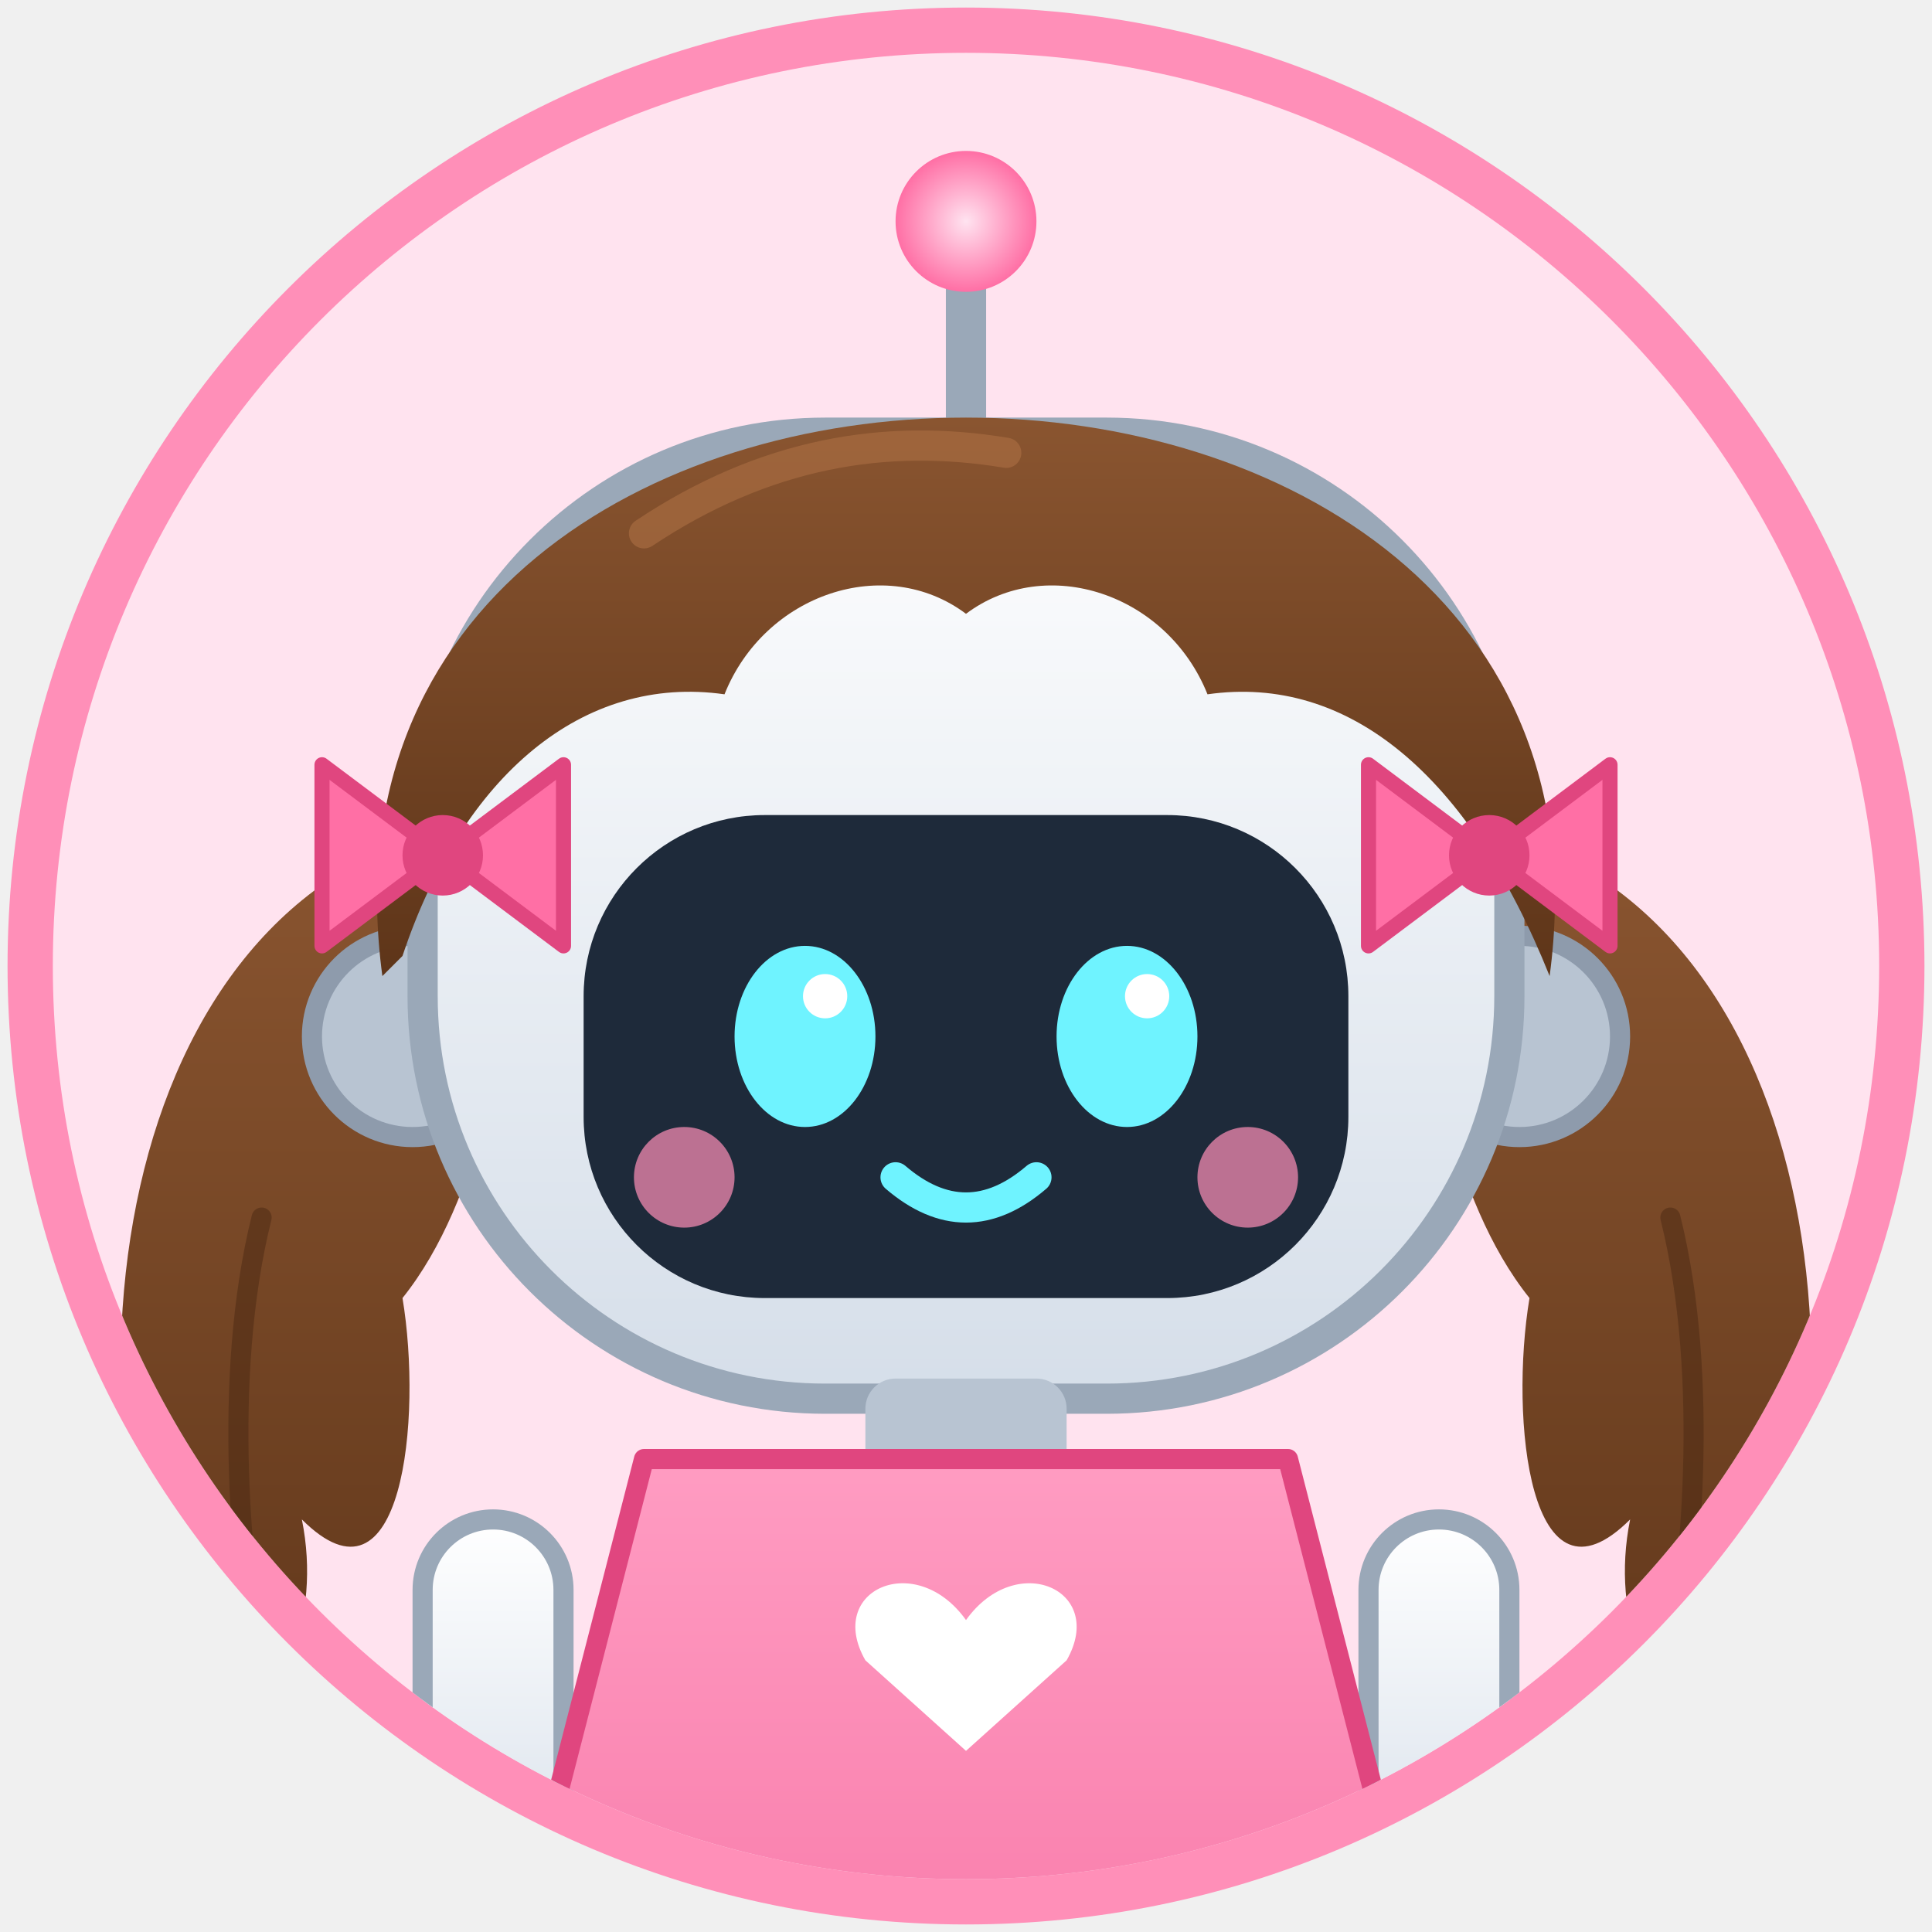
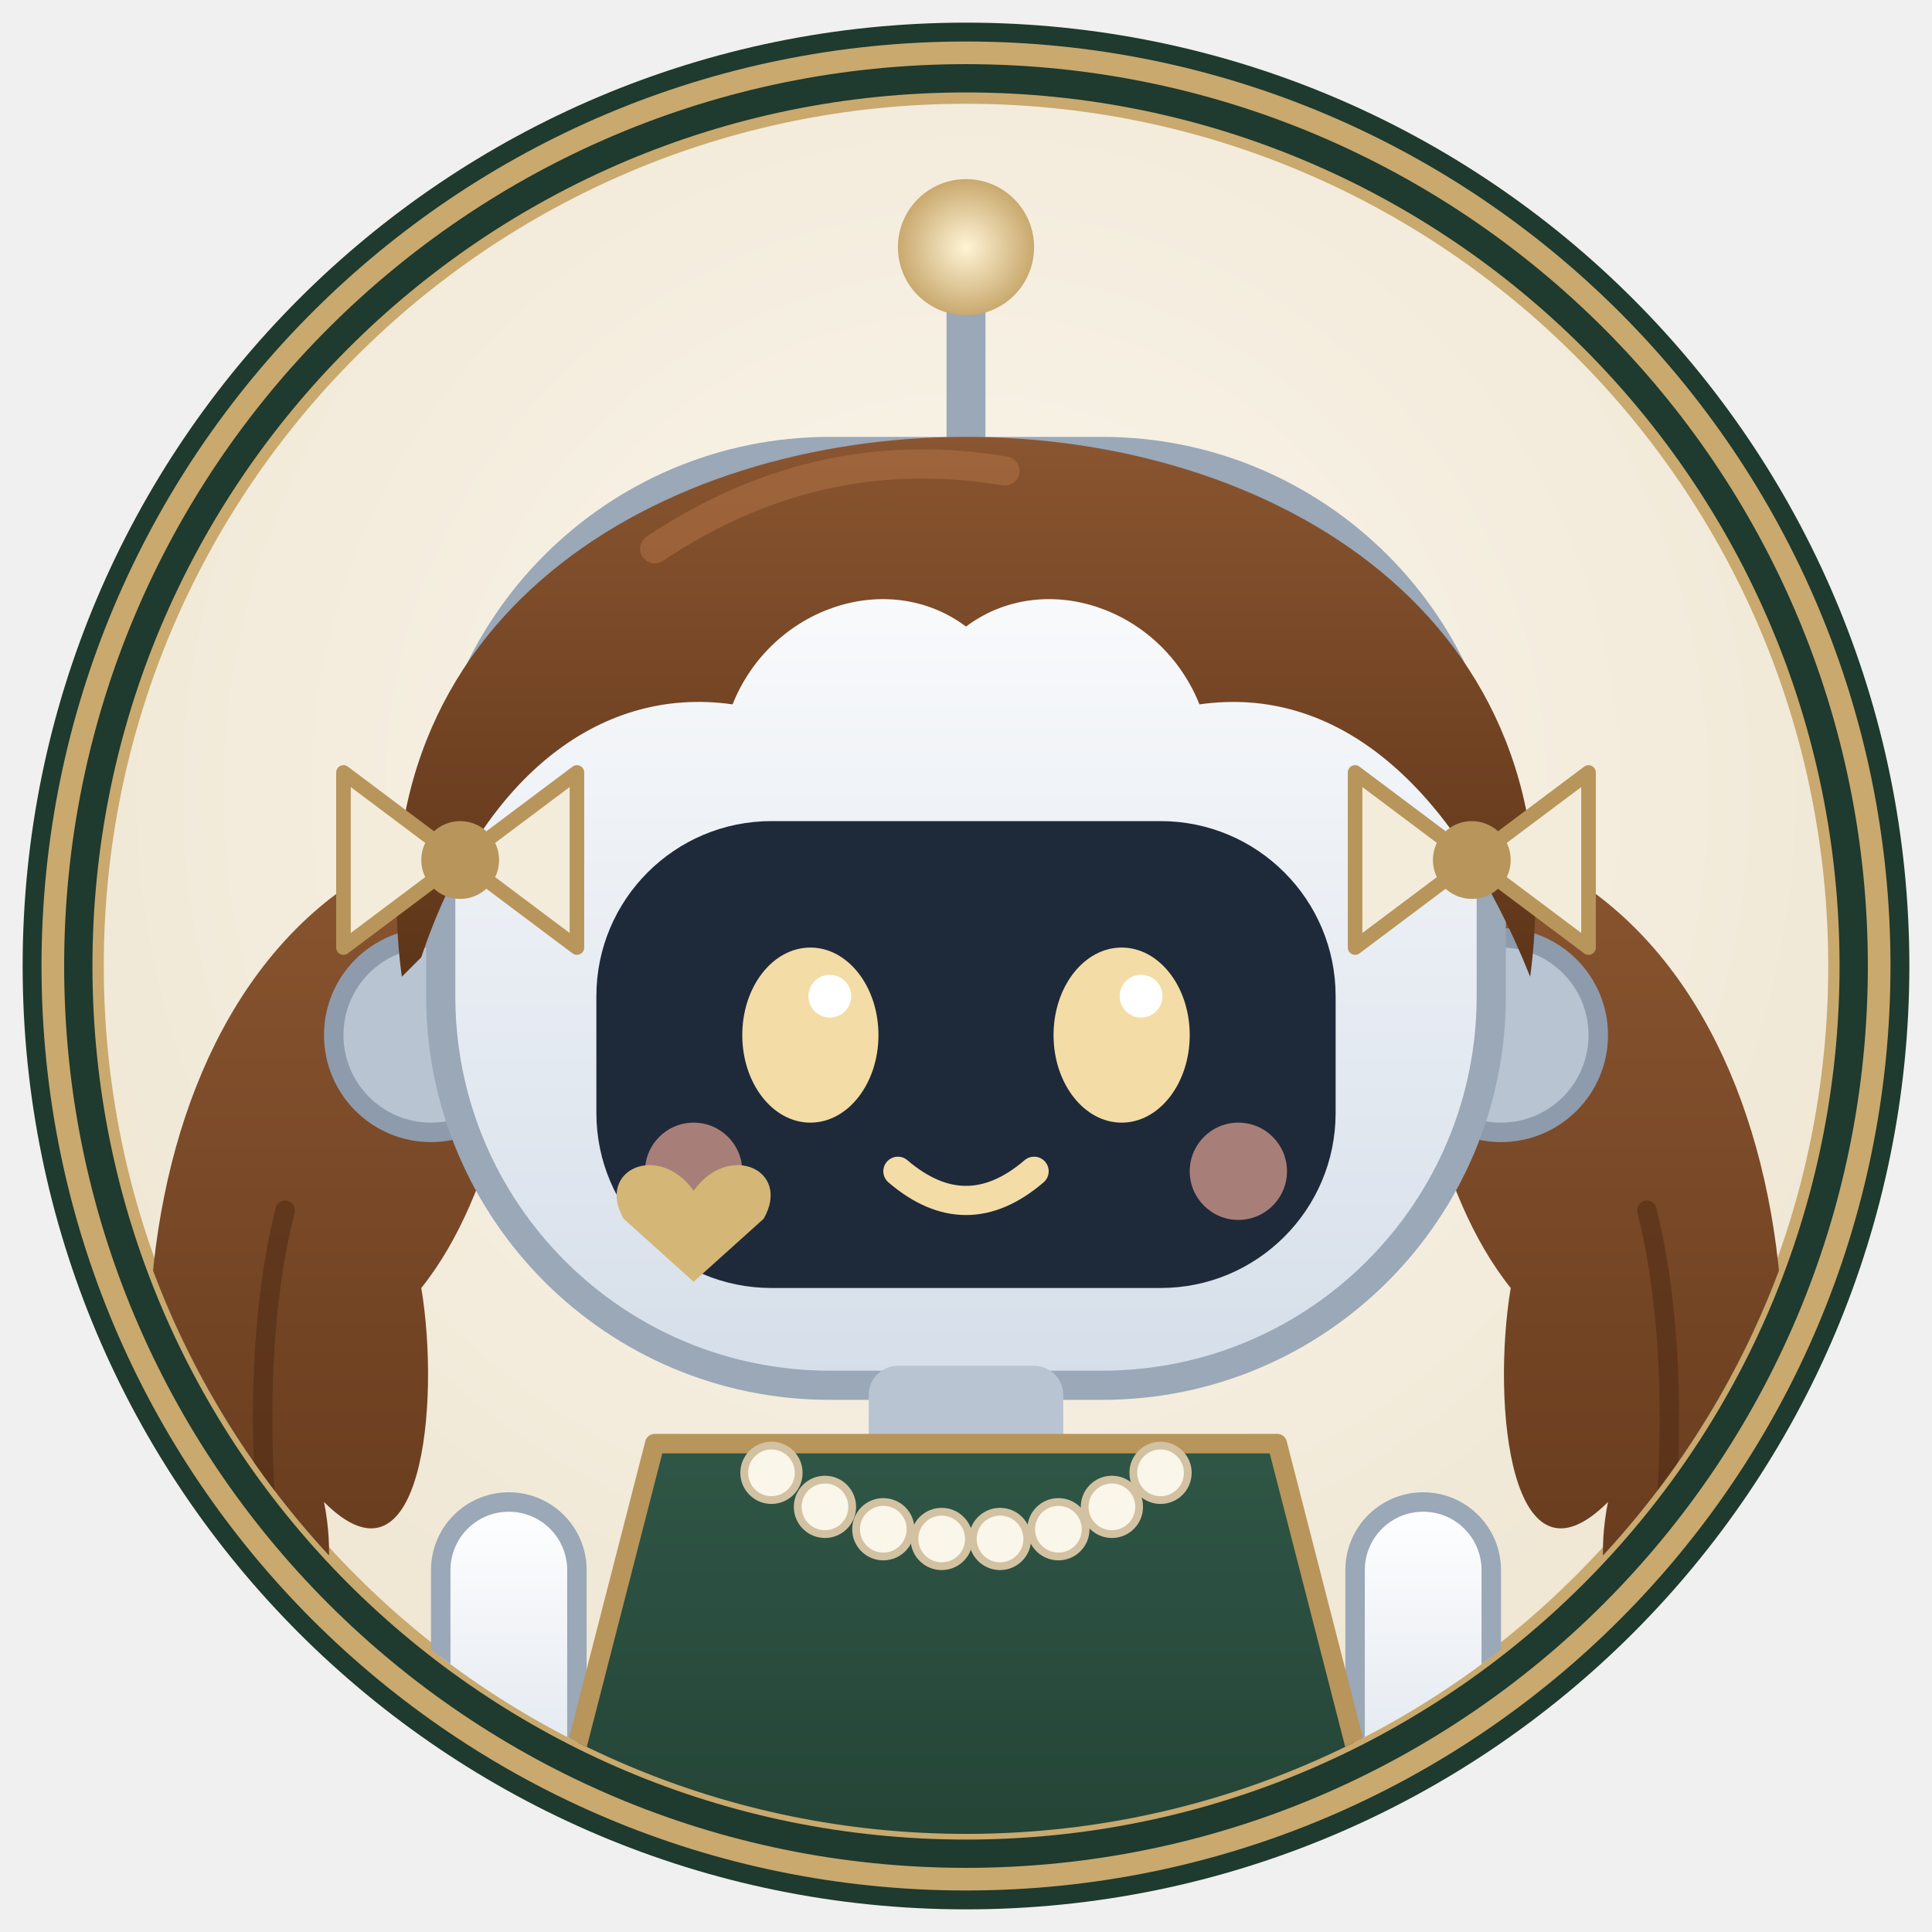
<svg xmlns="http://www.w3.org/2000/svg" viewBox="0 0 256 256" width="256" height="256">
+   <style>
+ .dress-top{ stop-color: #2f5646; }
+ .dress-bot{ stop-color: #1b3529; }
+ .dress{ stroke: #b8955a; }
+ .emblem{ fill: #d4b676; transform: scale(.72); transform-origin: 100px 153px; }
+ .dots{ display: none; }
+ .hem,
+ .pearls{ display: inline; }
+ .bow{ fill: #f4ecdb; stroke: #b8955a; }
+ .bow-knot{ fill: #b8955a; }
+ .glow-in{ stop-color: #fff4d6; }
+ .glow-out{ stop-color: #c9a96e; }
+ .eye{ fill: #f3dca6; }
+ .mouth{ stroke: #f3dca6; }
+ .blush{ fill: #e3a393; }
+ .shoe{ fill: #3b2a1e; }
+   </style>
  <defs>
    <clipPath id="round">
-       <circle cx="128" cy="128" r="121" />
+       <circle cx="128" cy="128" r="115" />
    </clipPath>
+     <radialGradient id="bgIvory" cx=".5" cy=".4" r=".7">
+       <stop offset="0" stop-color="#FBF7EE" />
+       <stop offset="1" stop-color="#EDE3CE" />
+     </radialGradient>
  </defs>
-   <circle cx="128" cy="128" r="124" fill="#FFE3EF" stroke="#FF8FB8" stroke-width="6" />
+   <circle cx="128" cy="128" r="125" fill="#1F3A2E" />
+   <circle cx="128" cy="128" r="121" fill="none" stroke="#C9A96E" stroke-width="3" />
+   <circle cx="128" cy="128" r="115" fill="url(#bgIvory)" stroke="#C9A96E" stroke-width="1.5" />
  <g clip-path="url(#round)">
-     <svg x="8" y="12" width="240" height="240" viewBox="10 -2 180 180">
+     <svg x="12" y="16" width="232" height="232" viewBox="10 -2 180 180">
      <defs>
        <linearGradient id="metal" x1="0" y1="0" x2="0" y2="1">
          <stop offset="0" stop-color="#FFFFFF" />
          <stop offset="1" stop-color="#D5DEE9" />
        </linearGradient>
        <linearGradient id="hair" x1="0" y1="0" x2="0" y2="1">
          <stop offset="0" stop-color="#8A5530" />
          <stop offset="1" stop-color="#5E3519" />
        </linearGradient>
        <linearGradient id="dress" x1="0" y1="0" x2="0" y2="1">
-           <stop offset="0" stop-color="#FF9CC2" />
-           <stop offset="1" stop-color="#F56FA1" />
+           <stop class="dress-top" offset="0" stop-color="#FF9CC2" />
+           <stop class="dress-bot" offset="1" stop-color="#F56FA1" />
        </linearGradient>
        <radialGradient id="glow">
-           <stop offset="0" stop-color="#FFE3F0" />
-           <stop offset="1" stop-color="#FF6FA5" />
+           <stop class="glow-in" offset="0" stop-color="#FFE3F0" />
+           <stop class="glow-out" offset="1" stop-color="#FF6FA5" />
        </radialGradient>
      </defs>
      <g class="pigtail pigtail-left">
        <path d="M46 72 C14 82 8 132 26 168 C32 158 36 150 34 140 C44 150 46 130 44 118 C52 108 54 92 56 82 Z" fill="url(#hair)" />
        <path d="M30 110 C26 126 28 146 30 156" stroke="#4A2812" stroke-width="2" fill="none" stroke-linecap="round" opacity=".5" />
      </g>
      <g class="pigtail pigtail-right">
        <path d="M154 72 C186 82 192 132 174 168 C168 158 164 150 166 140 C156 150 154 130 156 118 C148 108 146 92 144 82 Z" fill="url(#hair)" />
        <path d="M170 110 C174 126 172 146 170 156" stroke="#4A2812" stroke-width="2" fill="none" stroke-linecap="round" opacity=".5" />
      </g>
      <line x1="100" y1="34" x2="100" y2="14" stroke="#9AA8B8" stroke-width="4" stroke-linecap="round" />
      <circle class="antenna-light" cx="100" cy="11" r="7" fill="url(#glow)" />
      <circle cx="45" cy="92" r="10" fill="#B8C4D2" stroke="#8E9BAC" stroke-width="2" />
      <circle cx="155" cy="92" r="10" fill="#B8C4D2" stroke="#8E9BAC" stroke-width="2" />
      <rect x="46" y="32" width="108" height="96" rx="40" fill="url(#metal)" stroke="#9AA8B8" stroke-width="3" />
      <path d="M42 86 C32 12 168 12 158 86 C150 66 138 56 124 58 C120 48 108 44 100 50 C92 44 80 48 76 58 C62 56 50 66 44 84 Z" fill="url(#hair)" />
      <path d="M68 42 C80 34 92 32 104 34" stroke="#A76B40" stroke-width="3" fill="none" stroke-linecap="round" opacity=".7" />
      <g transform="translate(48 74)">
-         <path d="M0 0 L-12 -9 L-12 9 Z M0 0 L12 -9 L12 9 Z" fill="#FF6FA5" stroke="#E0467F" stroke-width="1.5" stroke-linejoin="round" />
-         <circle r="4" fill="#E0467F" />
+         <path class="bow" d="M0 0 L-12 -9 L-12 9 Z M0 0 L12 -9 L12 9 Z" fill="#FF6FA5" stroke="#E0467F" stroke-width="1.5" stroke-linejoin="round" />
+         <circle class="bow-knot" r="4" fill="#E0467F" />
      </g>
      <g transform="translate(152 74)">
-         <path d="M0 0 L-12 -9 L-12 9 Z M0 0 L12 -9 L12 9 Z" fill="#FF6FA5" stroke="#E0467F" stroke-width="1.5" stroke-linejoin="round" />
-         <circle r="4" fill="#E0467F" />
+         <path class="bow" d="M0 0 L-12 -9 L-12 9 Z M0 0 L12 -9 L12 9 Z" fill="#FF6FA5" stroke="#E0467F" stroke-width="1.5" stroke-linejoin="round" />
+         <circle class="bow-knot" r="4" fill="#E0467F" />
      </g>
      <rect x="62" y="70" width="76" height="48" rx="18" fill="#1E2A3A" />
      <g class="eyes">
-         <ellipse cx="84" cy="92" rx="7" ry="9" fill="#6FF3FF" />
-         <ellipse cx="116" cy="92" rx="7" ry="9" fill="#6FF3FF" />
+         <ellipse class="eye" cx="84" cy="92" rx="7" ry="9" fill="#6FF3FF" />
+         <ellipse class="eye" cx="116" cy="92" rx="7" ry="9" fill="#6FF3FF" />
        <circle cx="86" cy="88" r="2.2" fill="#FFFFFF" />
        <circle cx="118" cy="88" r="2.2" fill="#FFFFFF" />
      </g>
-       <circle cx="72" cy="106" r="5" fill="#FF8FB8" opacity=".7" />
-       <circle cx="128" cy="106" r="5" fill="#FF8FB8" opacity=".7" />
+       <circle class="blush" cx="72" cy="106" r="5" fill="#FF8FB8" opacity=".7" />
+       <circle class="blush" cx="128" cy="106" r="5" fill="#FF8FB8" opacity=".7" />
      <path class="mouth" d="M93 106 Q100 112 107 106" stroke="#6FF3FF" stroke-width="3" fill="none" stroke-linecap="round" />
      <rect x="90" y="126" width="20" height="10" rx="3" fill="#B8C4D2" />
      <g class="arm arm-left">
        <rect x="46" y="140" width="14" height="40" rx="7" fill="url(#metal)" stroke="#9AA8B8" stroke-width="2" />
        <circle cx="53" cy="184" r="7" fill="#B8C4D2" />
      </g>
      <g class="arm arm-right">
        <rect x="140" y="140" width="14" height="40" rx="7" fill="url(#metal)" stroke="#9AA8B8" stroke-width="2" />
        <circle cx="147" cy="184" r="7" fill="#B8C4D2" />
      </g>
-       <path d="M68 134 L132 134 L150 204 Q100 214 50 204 Z" fill="url(#dress)" stroke="#E0467F" stroke-width="2" stroke-linejoin="round" />
-       <path d="M100 150 C95 143 86 147 90 154 L100 163 L110 154 C114 147 105 143 100 150 Z" fill="#FFFFFF" />
-       <circle cx="80" cy="186" r="3" fill="#FFFFFF" opacity=".6" />
-       <circle cx="100" cy="192" r="3" fill="#FFFFFF" opacity=".6" />
-       <circle cx="120" cy="186" r="3" fill="#FFFFFF" opacity=".6" />
+       <path class="dress" d="M68 134 L132 134 L150 204 Q100 214 50 204 Z" fill="url(#dress)" stroke="#E0467F" stroke-width="2" stroke-linejoin="round" />
+       <path class="emblem" d="M100 150 C95 143 86 147 90 154 L100 163 L110 154 C114 147 105 143 100 150 Z" fill="#FFFFFF" />
+       <g class="dots">
+         <circle cx="80" cy="186" r="3" fill="#FFFFFF" opacity=".6" />
+         <circle cx="100" cy="192" r="3" fill="#FFFFFF" opacity=".6" />
+         <circle cx="120" cy="186" r="3" fill="#FFFFFF" opacity=".6" />
+       </g>
+       <path class="hem" d="M55 196 Q100 206 145 196" stroke="#C9A96E" stroke-width="2" fill="none" display="none" />
+       <g class="pearls" fill="#FBF6EA" stroke="#D2C2A2" stroke-width=".8" display="none">
+         <circle cx="80" cy="137" r="2.8" />
+         <circle cx="85.5" cy="140.5" r="2.8" />
+         <circle cx="91.5" cy="142.8" r="2.8" />
+         <circle cx="97.5" cy="143.8" r="2.8" />
+         <circle cx="103.5" cy="143.8" r="2.8" />
+         <circle cx="109.5" cy="142.8" r="2.8" />
+         <circle cx="115" cy="140.5" r="2.8" />
+         <circle cx="120" cy="137" r="2.8" />
+       </g>
      <rect x="80" y="206" width="13" height="18" rx="5" fill="#B8C4D2" />
      <rect x="107" y="206" width="13" height="18" rx="5" fill="#B8C4D2" />
-       <ellipse cx="85" cy="226" rx="11" ry="6" fill="#6B3E5E" />
-       <ellipse cx="115" cy="226" rx="11" ry="6" fill="#6B3E5E" />
+       <ellipse class="shoe" cx="85" cy="226" rx="11" ry="6" fill="#6B3E5E" />
+       <ellipse class="shoe" cx="115" cy="226" rx="11" ry="6" fill="#6B3E5E" />
    </svg>
  </g>
</svg>
